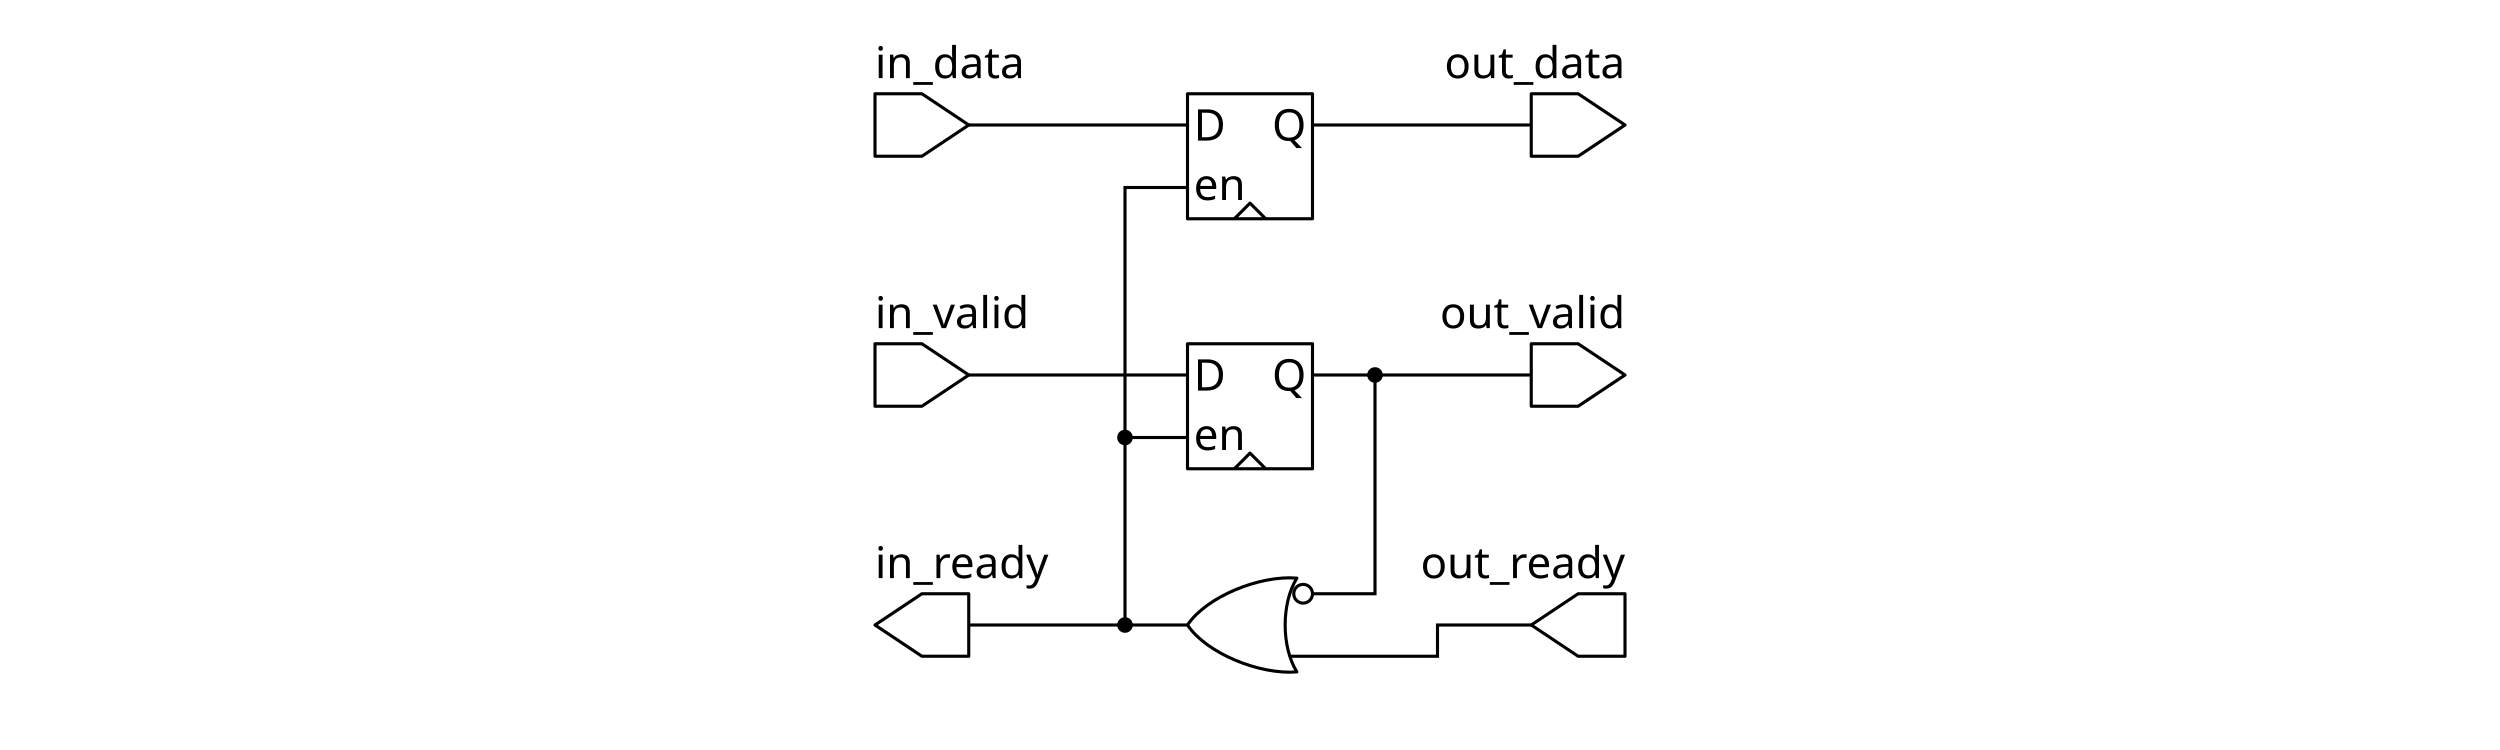
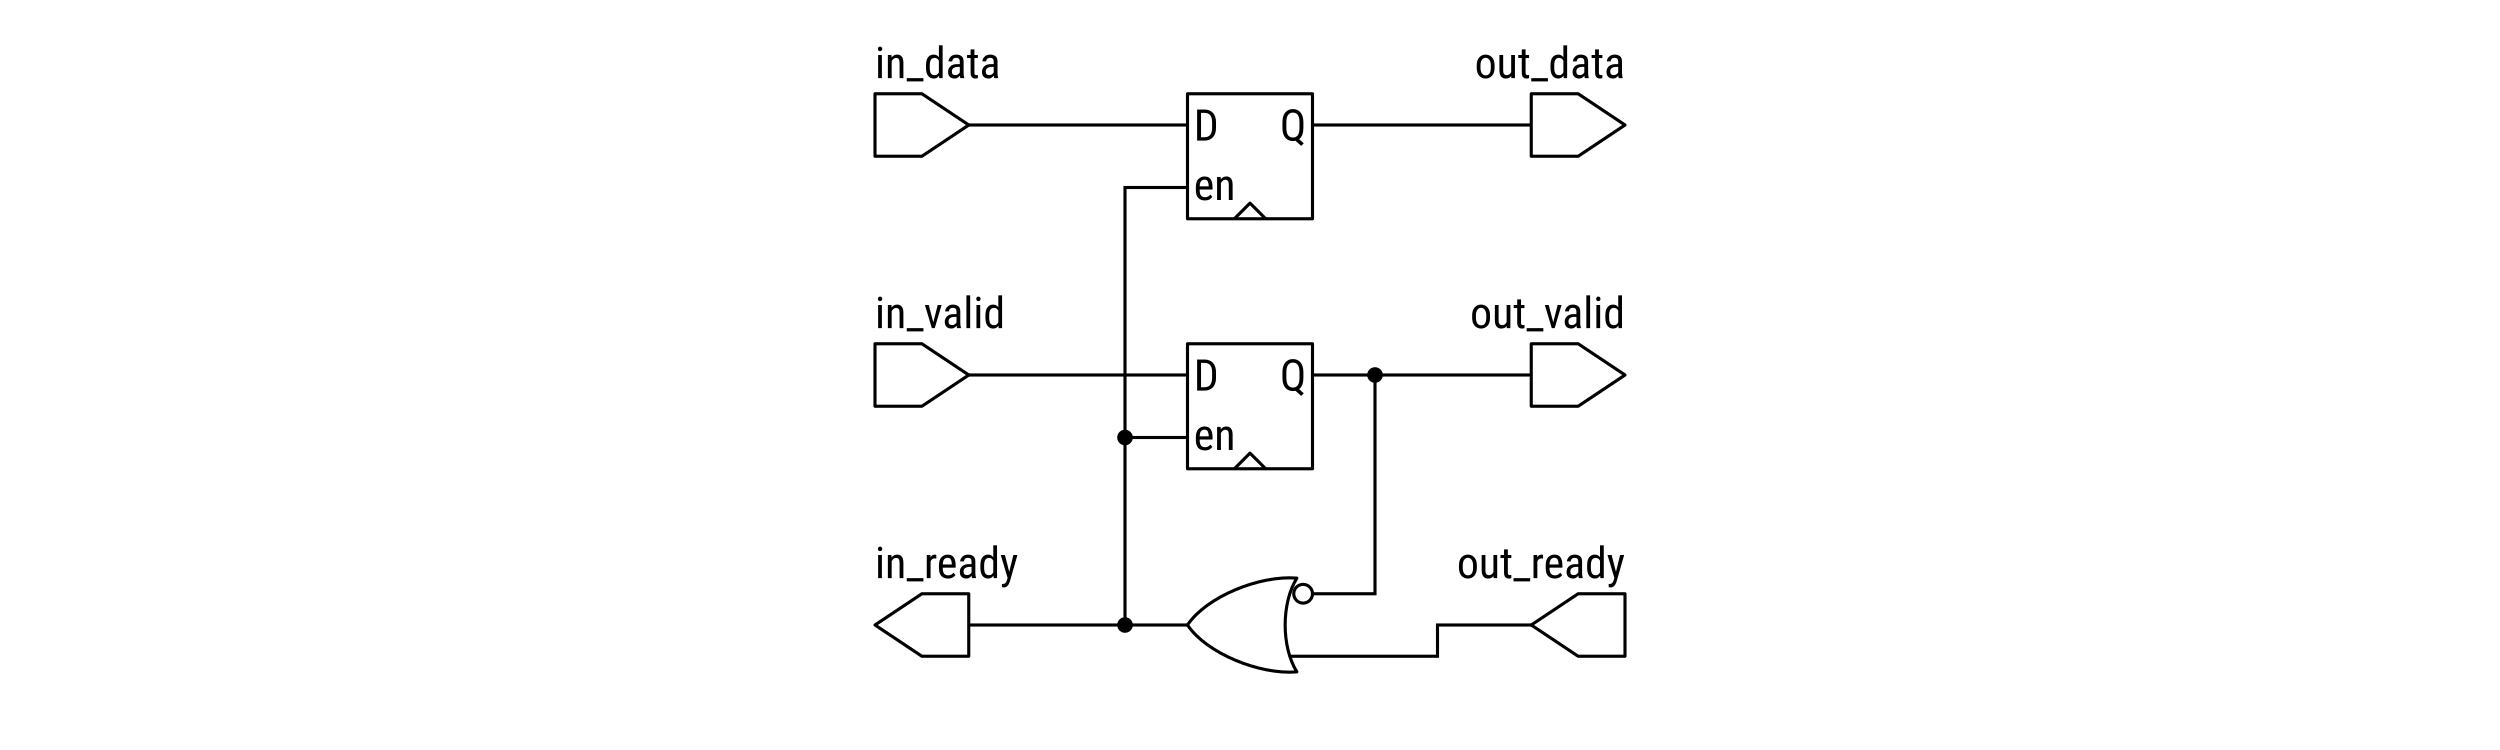
<svg xmlns="http://www.w3.org/2000/svg" xmlns:ns1="https://github.com/nturley/netlistsvg" width="800" height="240" version="1.1">
-   <text x="-270" y="460" fill="#000000" font-family="Carlito" font-size="14px" style="line-height:1.25" />
+   <text x="-270" y="460" fill="#000000" font-family="Roboto Condensed" font-size="14px" style="line-height:1.25" />
  <path d="m310 190v20h-15l-15-10 15-10z" fill="none" stroke="#000000" stroke-linejoin="round" stroke-width="1px" />
  <circle cx="360" cy="140" r="2" fill="#000000" stroke="#000000" />
-   <text x="280" y="105" font-family="Carlito" font-size="14px" style="line-height:1.25" ns1:attribute="ref">
+   <text x="280" y="105" font-family="Roboto Condensed" font-size="14px" style="line-height:1.25" ns1:attribute="ref">
    <tspan>in_valid</tspan>
  </text>
  <path d="m280 110v20h15l15-10-15-10z" fill="none" stroke="#000000" stroke-linejoin="round" stroke-width="1px" />
  <path d="m280 30v20h15l15-10-15-10z" fill="none" stroke="#000000" stroke-linejoin="round" stroke-width="1px" />
-   <text x="280" y="185" font-family="Carlito" font-size="14px" style="line-height:1.25" ns1:attribute="ref">
+   <text x="280" y="185" font-family="Roboto Condensed" font-size="14px" style="line-height:1.25" ns1:attribute="ref">
    <tspan>in_ready</tspan>
  </text>
-   <text x="280" y="25" font-family="Carlito" font-size="14px" style="line-height:1.25" ns1:attribute="ref">
+   <text x="280" y="25" font-family="Roboto Condensed" font-size="14px" style="line-height:1.25" ns1:attribute="ref">
    <tspan>in_data</tspan>
  </text>
  <path d="m380 40h-70" fill="none" stroke="#000000" stroke-width="1px" />
  <path d="m380 140h-20" fill="none" stroke="#000000" stroke-width="1px" />
  <path d="m380 120h-70" fill="none" stroke="#000000" stroke-width="1px" />
  <path d="m415 215c-12 1-29-6-35-15 6-9 23-16 35-15-5 8-5 22 0 30z" fill="none" stroke="#000000" stroke-linecap="round" stroke-linejoin="round" />
  <circle cx="417" cy="190" r="3" fill="none" stroke="#000000" stroke-linejoin="round" />
  <path d="m440 120v70h-20" fill="none" stroke="#000000" stroke-width="1px" />
  <path d="m380 200h-70" fill="none" stroke="#000000" stroke-width="1px" />
  <path d="m360 200v-140h20" fill="none" stroke="#000000" stroke-width="1px" />
  <path d="m490 120h-70" fill="none" stroke="#000000" stroke-width="1px" />
  <path d="m490 40h-70" fill="none" stroke="#000000" stroke-width="1px" />
  <path d="m520 190v20h-15l-15-10 15-10z" fill="none" stroke="#000000" stroke-linejoin="round" stroke-width="1px" />
-   <text x="520" y="105" font-family="Carlito" font-size="14px" text-align="end" text-anchor="end" style="line-height:1.25" ns1:attribute="ref">
+   <text x="520" y="105" font-family="Roboto Condensed" font-size="14px" text-align="end" text-anchor="end" style="line-height:1.25" ns1:attribute="ref">
    <tspan>out_valid</tspan>
  </text>
  <path d="m490 110v20h15l15-10-15-10z" fill="none" stroke="#000000" stroke-linejoin="round" stroke-width="1px" />
  <path d="m490 30v20h15l15-10-15-10z" fill="none" stroke="#000000" stroke-linejoin="round" stroke-width="1px" />
-   <text x="520" y="185" font-family="Carlito" font-size="14px" text-align="end" text-anchor="end" style="line-height:1.25" ns1:attribute="ref">
+   <text x="520" y="185" font-family="Roboto Condensed" font-size="14px" text-align="end" text-anchor="end" style="line-height:1.25" ns1:attribute="ref">
    <tspan>out_ready</tspan>
  </text>
-   <text x="520" y="25" font-family="Carlito" font-size="14px" text-align="end" text-anchor="end" style="line-height:1.25" ns1:attribute="ref">
+   <text x="520" y="25" font-family="Roboto Condensed" font-size="14px" text-align="end" text-anchor="end" style="line-height:1.25" ns1:attribute="ref">
    <tspan>out_data</tspan>
  </text>
  <circle cx="360" cy="200" r="2" fill="#000000" stroke="#000000" />
  <circle cx="440" cy="120" r="2" fill="#000000" stroke="#000000" />
  <path d="m490 200h-30v10h-47" fill="none" stroke="#000000" stroke-width="1px" />
  <rect x="380" y="30" width="40" height="40" fill="none" stroke="#000000" stroke-linejoin="round" />
  <path d="m405 70-5-5-5 5" fill="none" stroke="#000000" stroke-linejoin="round" stroke-width="1px" />
-   <text x="382" y="45" font-family="Carlito" font-size="14px" style="line-height:1.25" ns1:attribute="ref">
+   <text x="382" y="45" font-family="Roboto Condensed" font-size="14px" style="line-height:1.25" ns1:attribute="ref">
    <tspan>D</tspan>
  </text>
-   <text x="418" y="45" font-family="Carlito" font-size="14px" text-align="end" text-anchor="end" style="line-height:1.25" ns1:attribute="ref">
+   <text x="418" y="45" font-family="Roboto Condensed" font-size="14px" text-align="end" text-anchor="end" style="line-height:1.25" ns1:attribute="ref">
    <tspan>Q</tspan>
  </text>
-   <text x="382" y="64" font-family="Carlito" font-size="14px" style="line-height:1.25" ns1:attribute="ref">
+   <text x="382" y="64" font-family="Roboto Condensed" font-size="14px" style="line-height:1.25" ns1:attribute="ref">
    <tspan>en</tspan>
  </text>
  <rect x="380" y="110" width="40" height="40" fill="none" stroke="#000000" stroke-linejoin="round" />
  <path d="m405 150-5-5-5 5" fill="none" stroke="#000000" stroke-linejoin="round" stroke-width="1px" />
-   <text x="382" y="125" font-family="Carlito" font-size="14px" style="line-height:1.25" ns1:attribute="ref">
+   <text x="382" y="125" font-family="Roboto Condensed" font-size="14px" style="line-height:1.25" ns1:attribute="ref">
    <tspan>D</tspan>
  </text>
-   <text x="418" y="125" font-family="Carlito" font-size="14px" text-align="end" text-anchor="end" style="line-height:1.25" ns1:attribute="ref">
+   <text x="418" y="125" font-family="Roboto Condensed" font-size="14px" text-align="end" text-anchor="end" style="line-height:1.25" ns1:attribute="ref">
    <tspan>Q</tspan>
  </text>
-   <text x="382" y="144" font-family="Carlito" font-size="14px" style="line-height:1.25" ns1:attribute="ref">
+   <text x="382" y="144" font-family="Roboto Condensed" font-size="14px" style="line-height:1.25" ns1:attribute="ref">
    <tspan>en</tspan>
  </text>
</svg>
